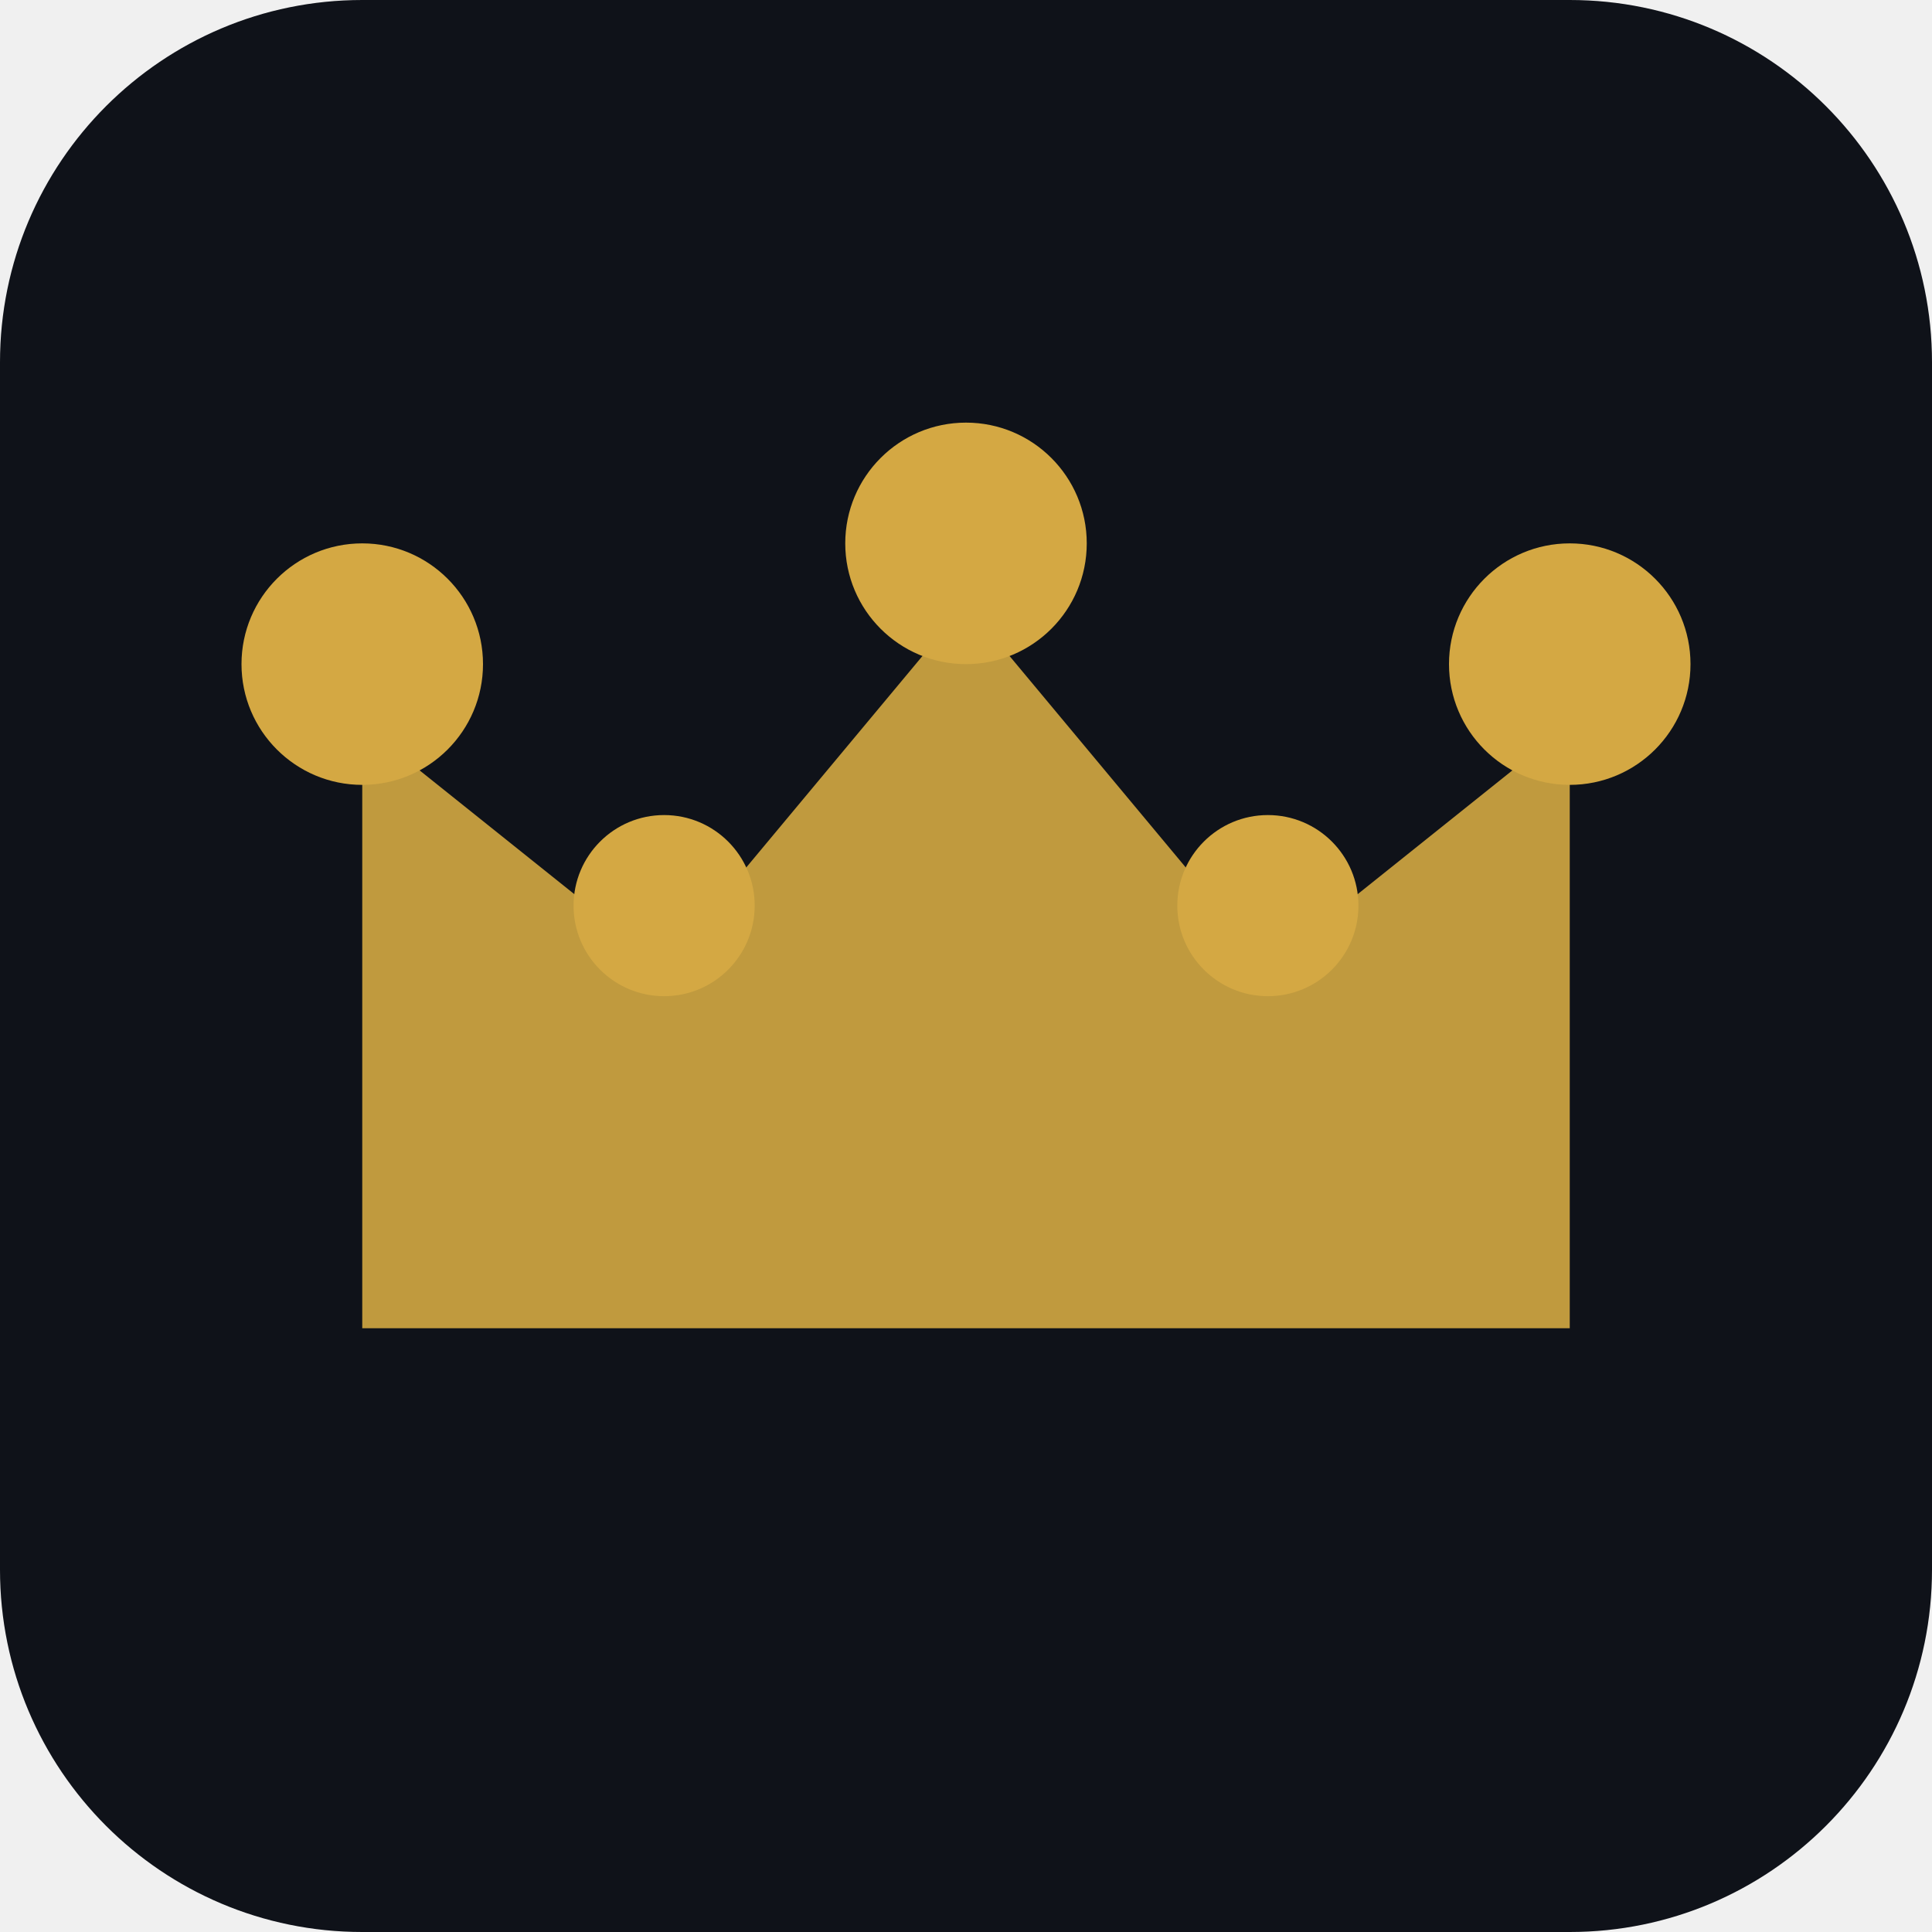
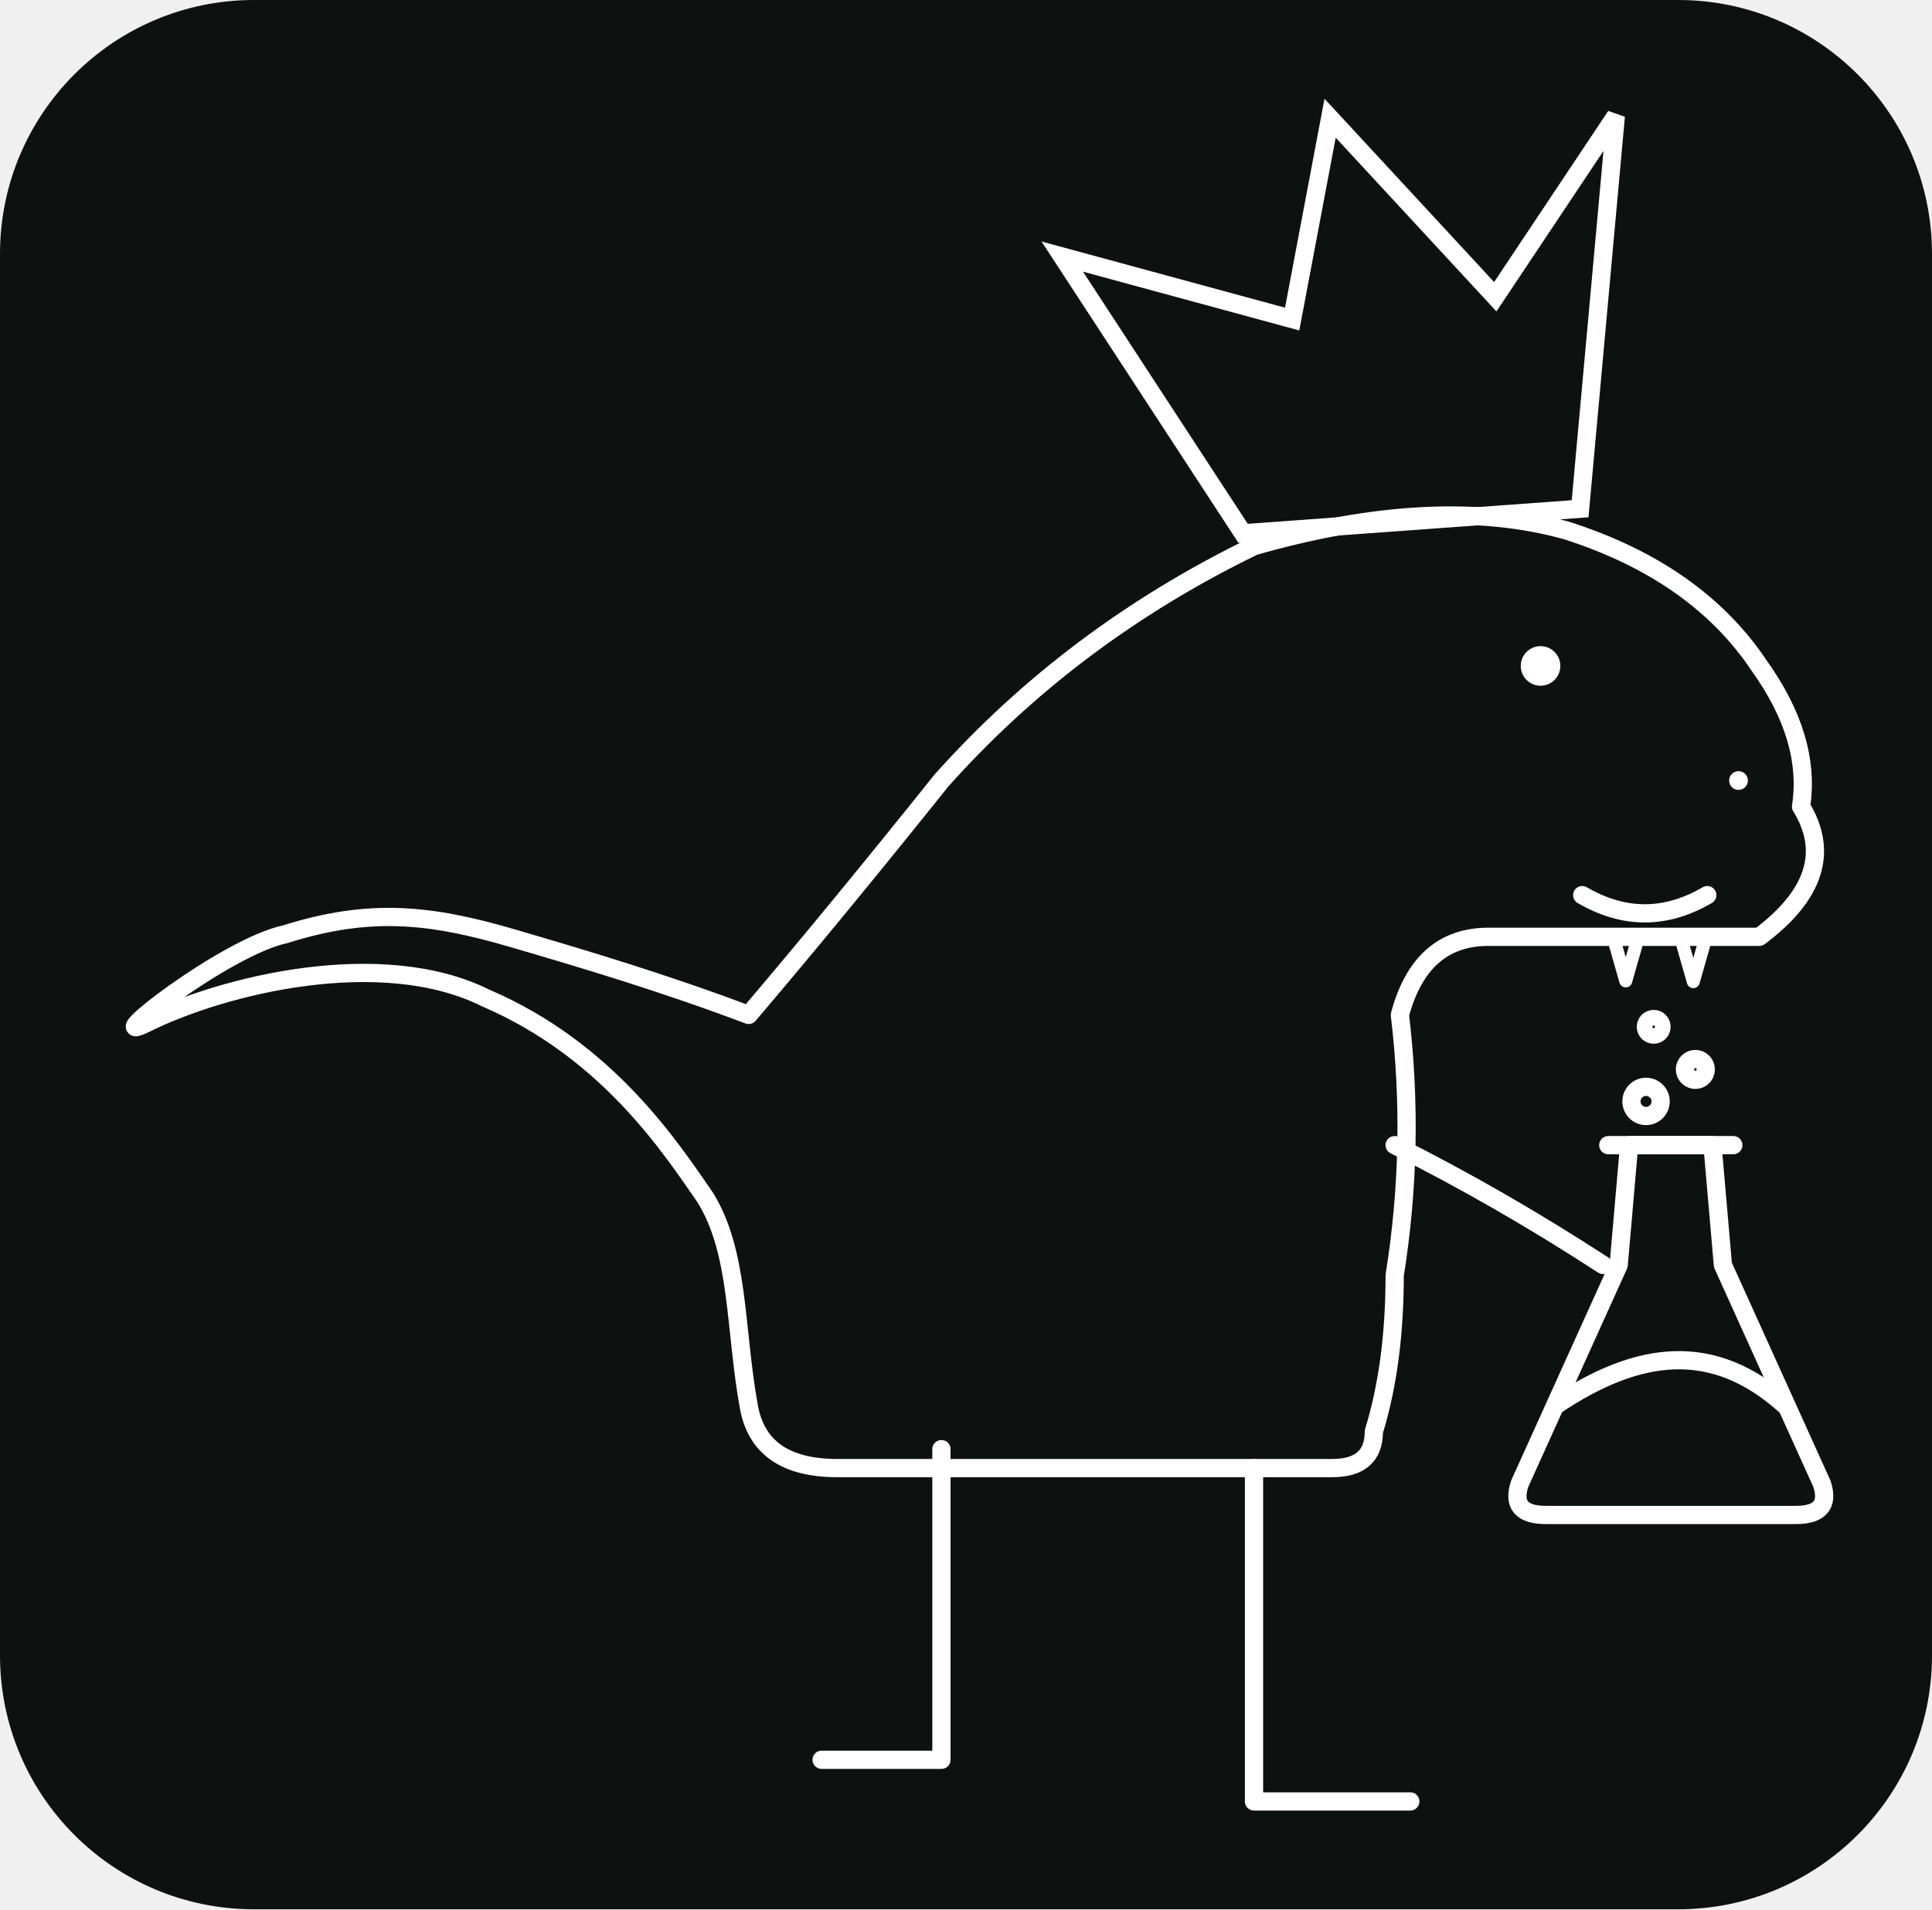
- <svg xmlns="http://www.w3.org/2000/svg" viewBox="0 0 32 32">
-   <rect width="32" height="32" rx="6" fill="#0f1219" />
-   <path d="M6 22V12l5 4 5-6 5 6 5-4v10z" fill="#d4a843" opacity="0.9" />
-   <circle cx="6" cy="11" r="2" fill="#d4a843" />
-   <circle cx="11" cy="15" r="1.5" fill="#d4a843" />
-   <circle cx="16" cy="9" r="2" fill="#d4a843" />
-   <circle cx="21" cy="15" r="1.5" fill="#d4a843" />
-   <circle cx="26" cy="11" r="2" fill="#d4a843" />
+ <svg xmlns="http://www.w3.org/2000/svg" viewBox="-28 -28 547.791 541.456">
+   <rect x="-28.0" y="-28.0" width="547.791" height="541.456" rx="72" fill="#0d1110" />
+   <path d="m 482.659,200.736 c 7.878,12.802 3.939,25.112 -11.817,36.929 h -76.812 c -12.802,0 -21.172,7.386 -25.112,22.157 2.954,24.619 2.462,49.238 -1.477,73.857 0,16.741 -1.97,31.513 -5.909,44.314 0,6.893 -3.939,10.34 -11.817,10.34 h -140.329 c -14.771,0 -23.142,-5.909 -25.112,-17.726 -3.939,-21.665 -2.609,-43.717 -12.505,-59.3 -9.395,-13.484 -27.361,-41.414 -62.005,-56.256 -29.543,-14.771 -74.542,-3.733 -96.499,7.208 -13.708,6.83 22.517,-21.684 39.642,-25.329 24.061,-7.592 41.215,-5.648 64.345,1.115 20.157,5.894 42.717,12.605 67.022,21.777 16.741,-19.695 34.959,-41.853 54.655,-66.472 24.619,-27.573 54.162,-49.731 88.629,-66.472 34.467,-9.848 64.01,-11.325 88.629,-4.431 24.619,7.878 42.837,20.68 54.655,38.406 9.848,13.787 13.787,27.081 11.817,39.883 z" opacity="1" fill="none" stroke="#ffffff" stroke-width="5.17" stroke-linecap="round" stroke-linejoin="round" stroke-opacity="1" />
+   <path d="m 420.618,225.847 q 17.726,10.34 35.452,0" opacity="1" fill="none" stroke="#ffffff" stroke-width="5.17" stroke-linecap="round" stroke-linejoin="round" stroke-opacity="1" />
+   <path d="m 449.158,240.038 2.954,10.34 2.954,-10.34" opacity="1" fill="none" stroke="#ffffff" stroke-width="3.693" stroke-linecap="round" stroke-linejoin="round" stroke-opacity="1" />
+   <circle cx="408.801" cy="160.853" r="5.613" opacity="1" fill="#ffffff" />
+   <circle cx="464.933" cy="193.35" r="2.659" opacity="1" fill="#ffffff" />
+   <path d="m 238.929,382.964 v 88.091 h -33.974" opacity="1" fill="none" stroke="#ffffff" stroke-width="5.17" stroke-linecap="round" stroke-linejoin="round" stroke-opacity="1" />
+   <path d="m 327.558,388.334 v 94.538 h 44.314" opacity="1" fill="none" stroke="#ffffff" stroke-width="5.17" stroke-linecap="round" stroke-linejoin="round" stroke-opacity="1" />
+   <path d="m 367.441,296.751 q 29.543,14.771 59.086,33.974" opacity="1" fill="none" stroke="#ffffff" stroke-width="5.17" stroke-linecap="round" stroke-linejoin="round" stroke-opacity="1" />
+   <path d="m 433.913,296.751 -2.954,33.974 -28.066,62.04 c -1.97,5.909 0.492,8.863 7.386,8.863 h 70.903 c 6.893,0 9.355,-2.954 7.386,-8.863 l -28.066,-62.04 -2.954,-33.974 z" opacity="1" fill="none" stroke="#ffffff" stroke-width="5.17" stroke-linecap="round" stroke-linejoin="round" stroke-opacity="1" />
+   <path d="m 428.004,296.751 h 35.452" opacity="1" fill="none" stroke="#ffffff" stroke-width="5.17" stroke-linecap="round" stroke-linejoin="round" stroke-opacity="1" />
+   <path d="m 413.021,370.608 c 23.796,-16.001 44.922,-18.274 65.206,0" opacity="1" fill="none" stroke="#ffffff" stroke-width="5.17" stroke-linecap="round" stroke-linejoin="round" stroke-opacity="1" />
+   <circle cx="438.712" cy="284.351" r="4.136" opacity="1" fill="none" stroke="#ffffff" stroke-width="5.17" stroke-linecap="round" stroke-linejoin="round" stroke-opacity="1" />
+   <circle cx="452.694" cy="275.277" r="2.954" opacity="1" fill="none" stroke="#ffffff" stroke-width="5.17" stroke-linecap="round" stroke-linejoin="round" stroke-opacity="1" />
+   <circle cx="440.877" cy="263.196" r="2.216" opacity="1" fill="none" stroke="#ffffff" stroke-width="5.17" stroke-linecap="round" stroke-linejoin="round" stroke-opacity="1" />
+   <path d="m 430.004,239.828 2.954,10.34 2.954,-10.34" fill="none" stroke="#ffffff" stroke-width="3.693" stroke-linecap="round" stroke-linejoin="round" stroke-opacity="1" />
+   <path d="M 324.45,123.239 273.187,44.762 338.374,62.483 349.133,5.523 395.966,56.154 430.142,4.89 420.016,116.278 Z" fill="none" stroke="#ffffff" stroke-width="5.17" stroke-opacity="1" />
</svg>
